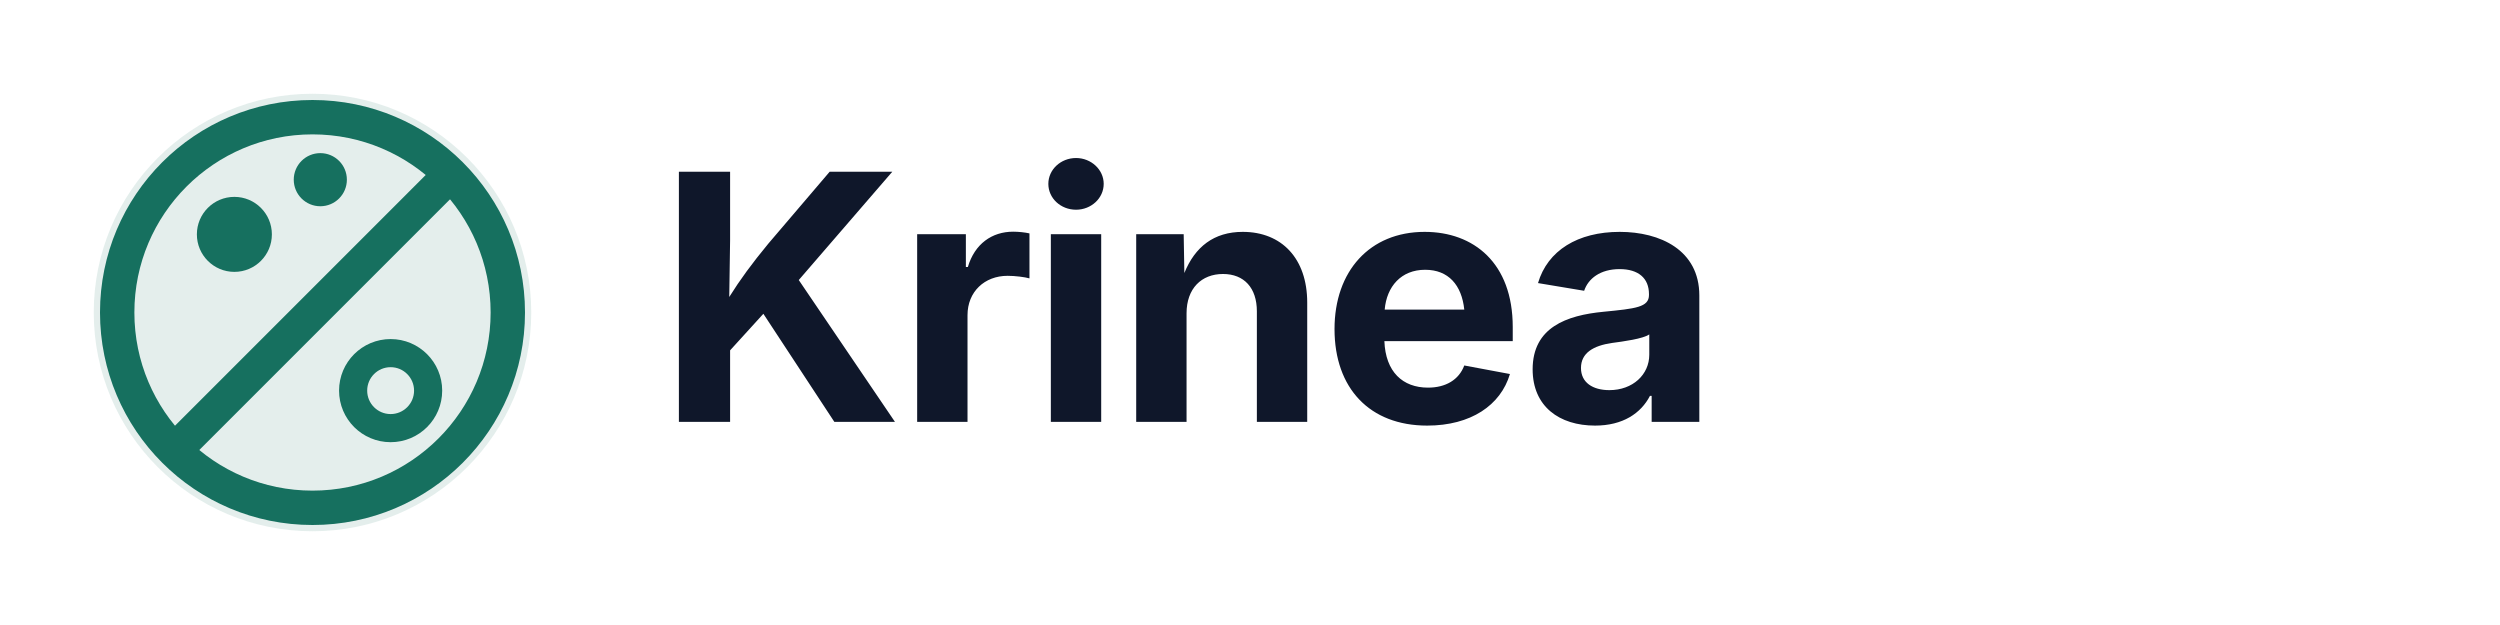
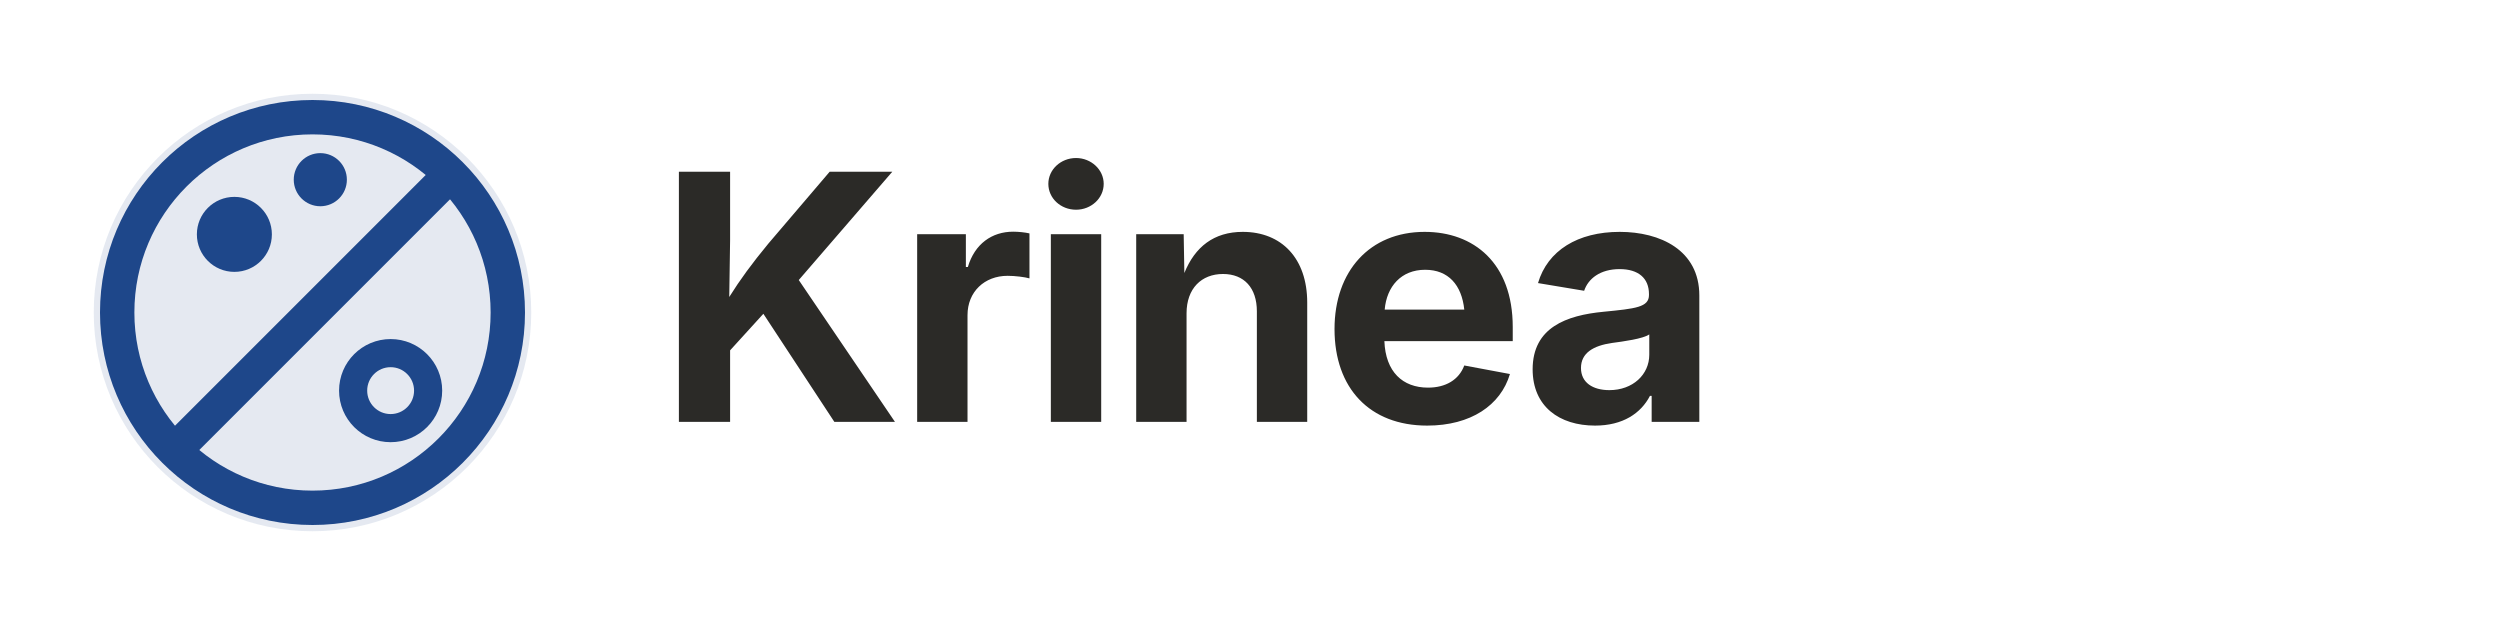
<svg xmlns="http://www.w3.org/2000/svg" width="640" height="160" viewBox="0 0 640 160">
  <g transform="translate(16 16) scale(4)">
-     <circle cx="16" cy="16" r="14" fill="#16705f" opacity="0.12" />
-     <circle cx="16" cy="16" r="12.5" fill="none" stroke="#16705f" stroke-width="2.2" />
-     <path d="M24.5 7.5 L7.5 24.5" stroke="#16705f" stroke-width="2.2" stroke-linecap="round" />
-     <circle cx="11" cy="11" r="2.4" fill="#16705f" />
-     <circle cx="16.5" cy="7.5" r="1.7" fill="#16705f" />
-     <circle cx="21" cy="21" r="2.4" fill="none" stroke="#16705f" stroke-width="1.8" />
+     <circle cx="16" cy="16" r="14" fill="#1e478a" opacity="0.12" />
+     <circle cx="16" cy="16" r="12.5" fill="none" stroke="#1e478a" stroke-width="2.2" />
+     <path d="M24.5 7.5 L7.5 24.5" stroke="#1e478a" stroke-width="2.2" stroke-linecap="round" />
+     <circle cx="11" cy="11" r="2.4" fill="#1e478a" />
+     <circle cx="16.5" cy="7.5" r="1.7" fill="#1e478a" />
+     <circle cx="21" cy="21" r="2.4" fill="none" stroke="#1e478a" stroke-width="1.8" />
  </g>
-   <text x="168" y="108" font-family="Inter, Segoe UI, Roboto, Arial, sans-serif" font-size="88" font-weight="700" fill="#0f172a" letter-spacing="-2">Krinea</text>
+   <text x="168" y="108" font-family="Inter, Segoe UI, Roboto, Arial, sans-serif" font-size="88" font-weight="700" fill="#2b2a27" letter-spacing="-2">Krinea</text>
</svg>
